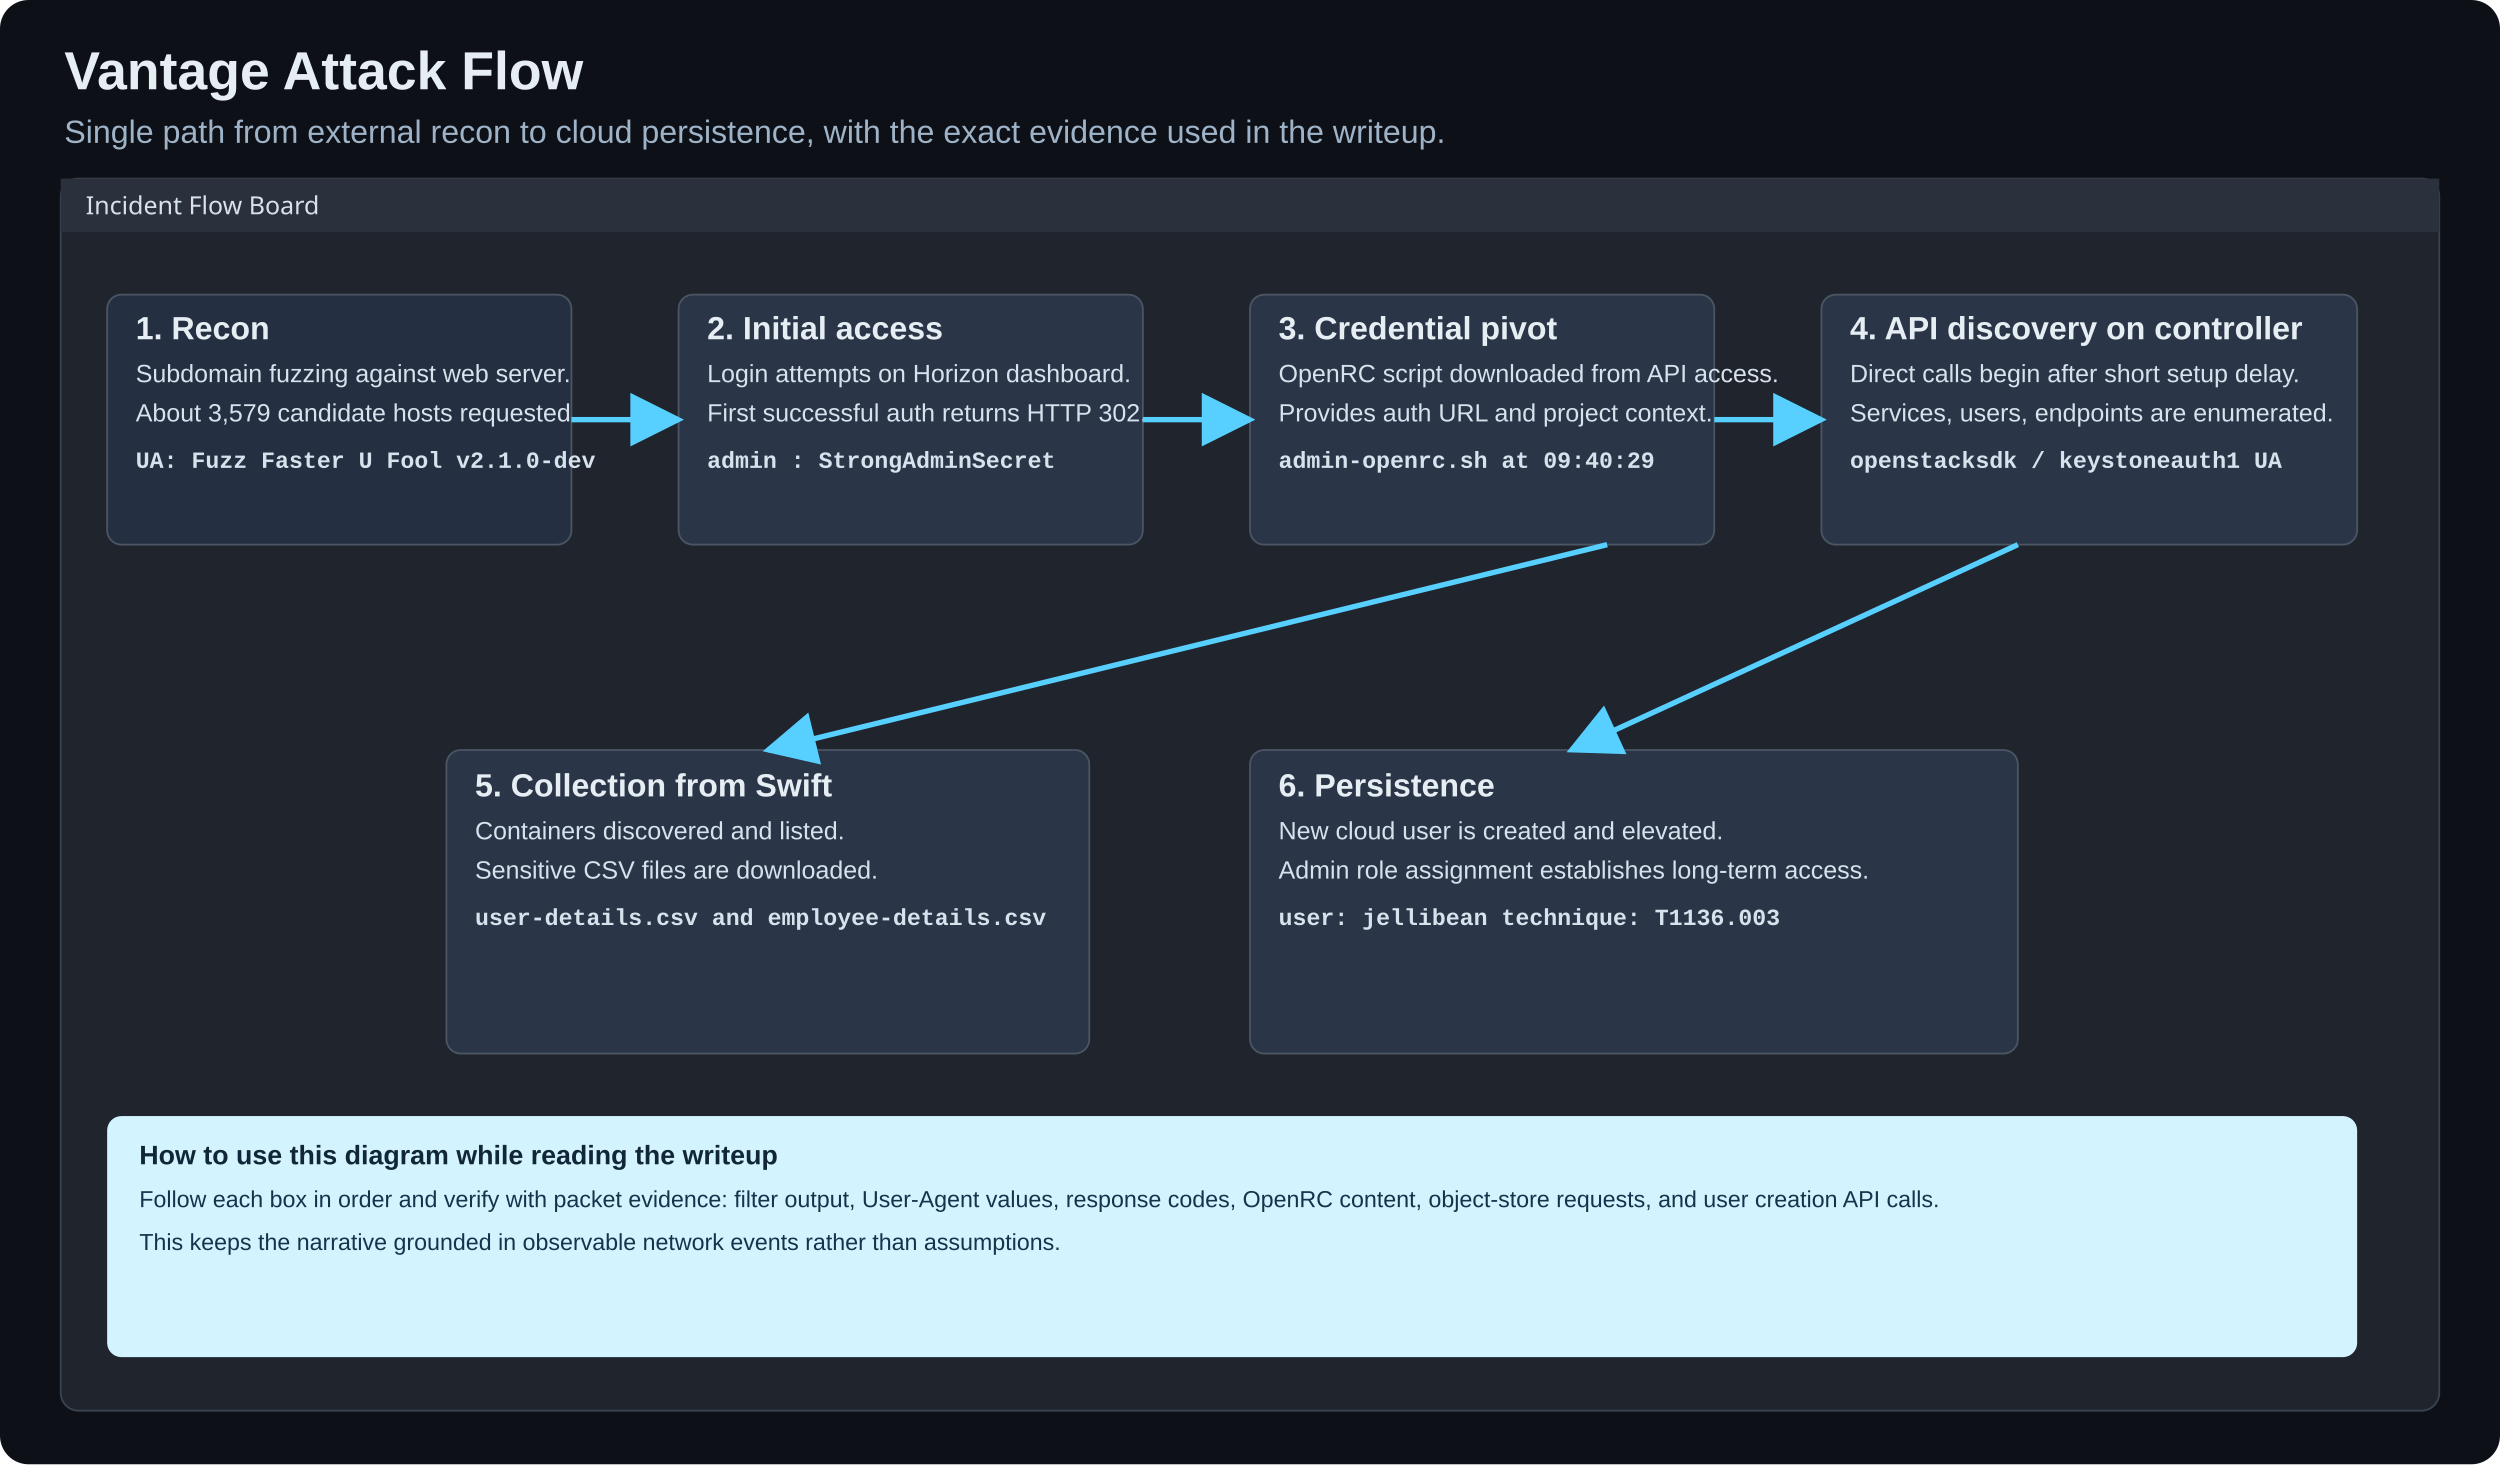
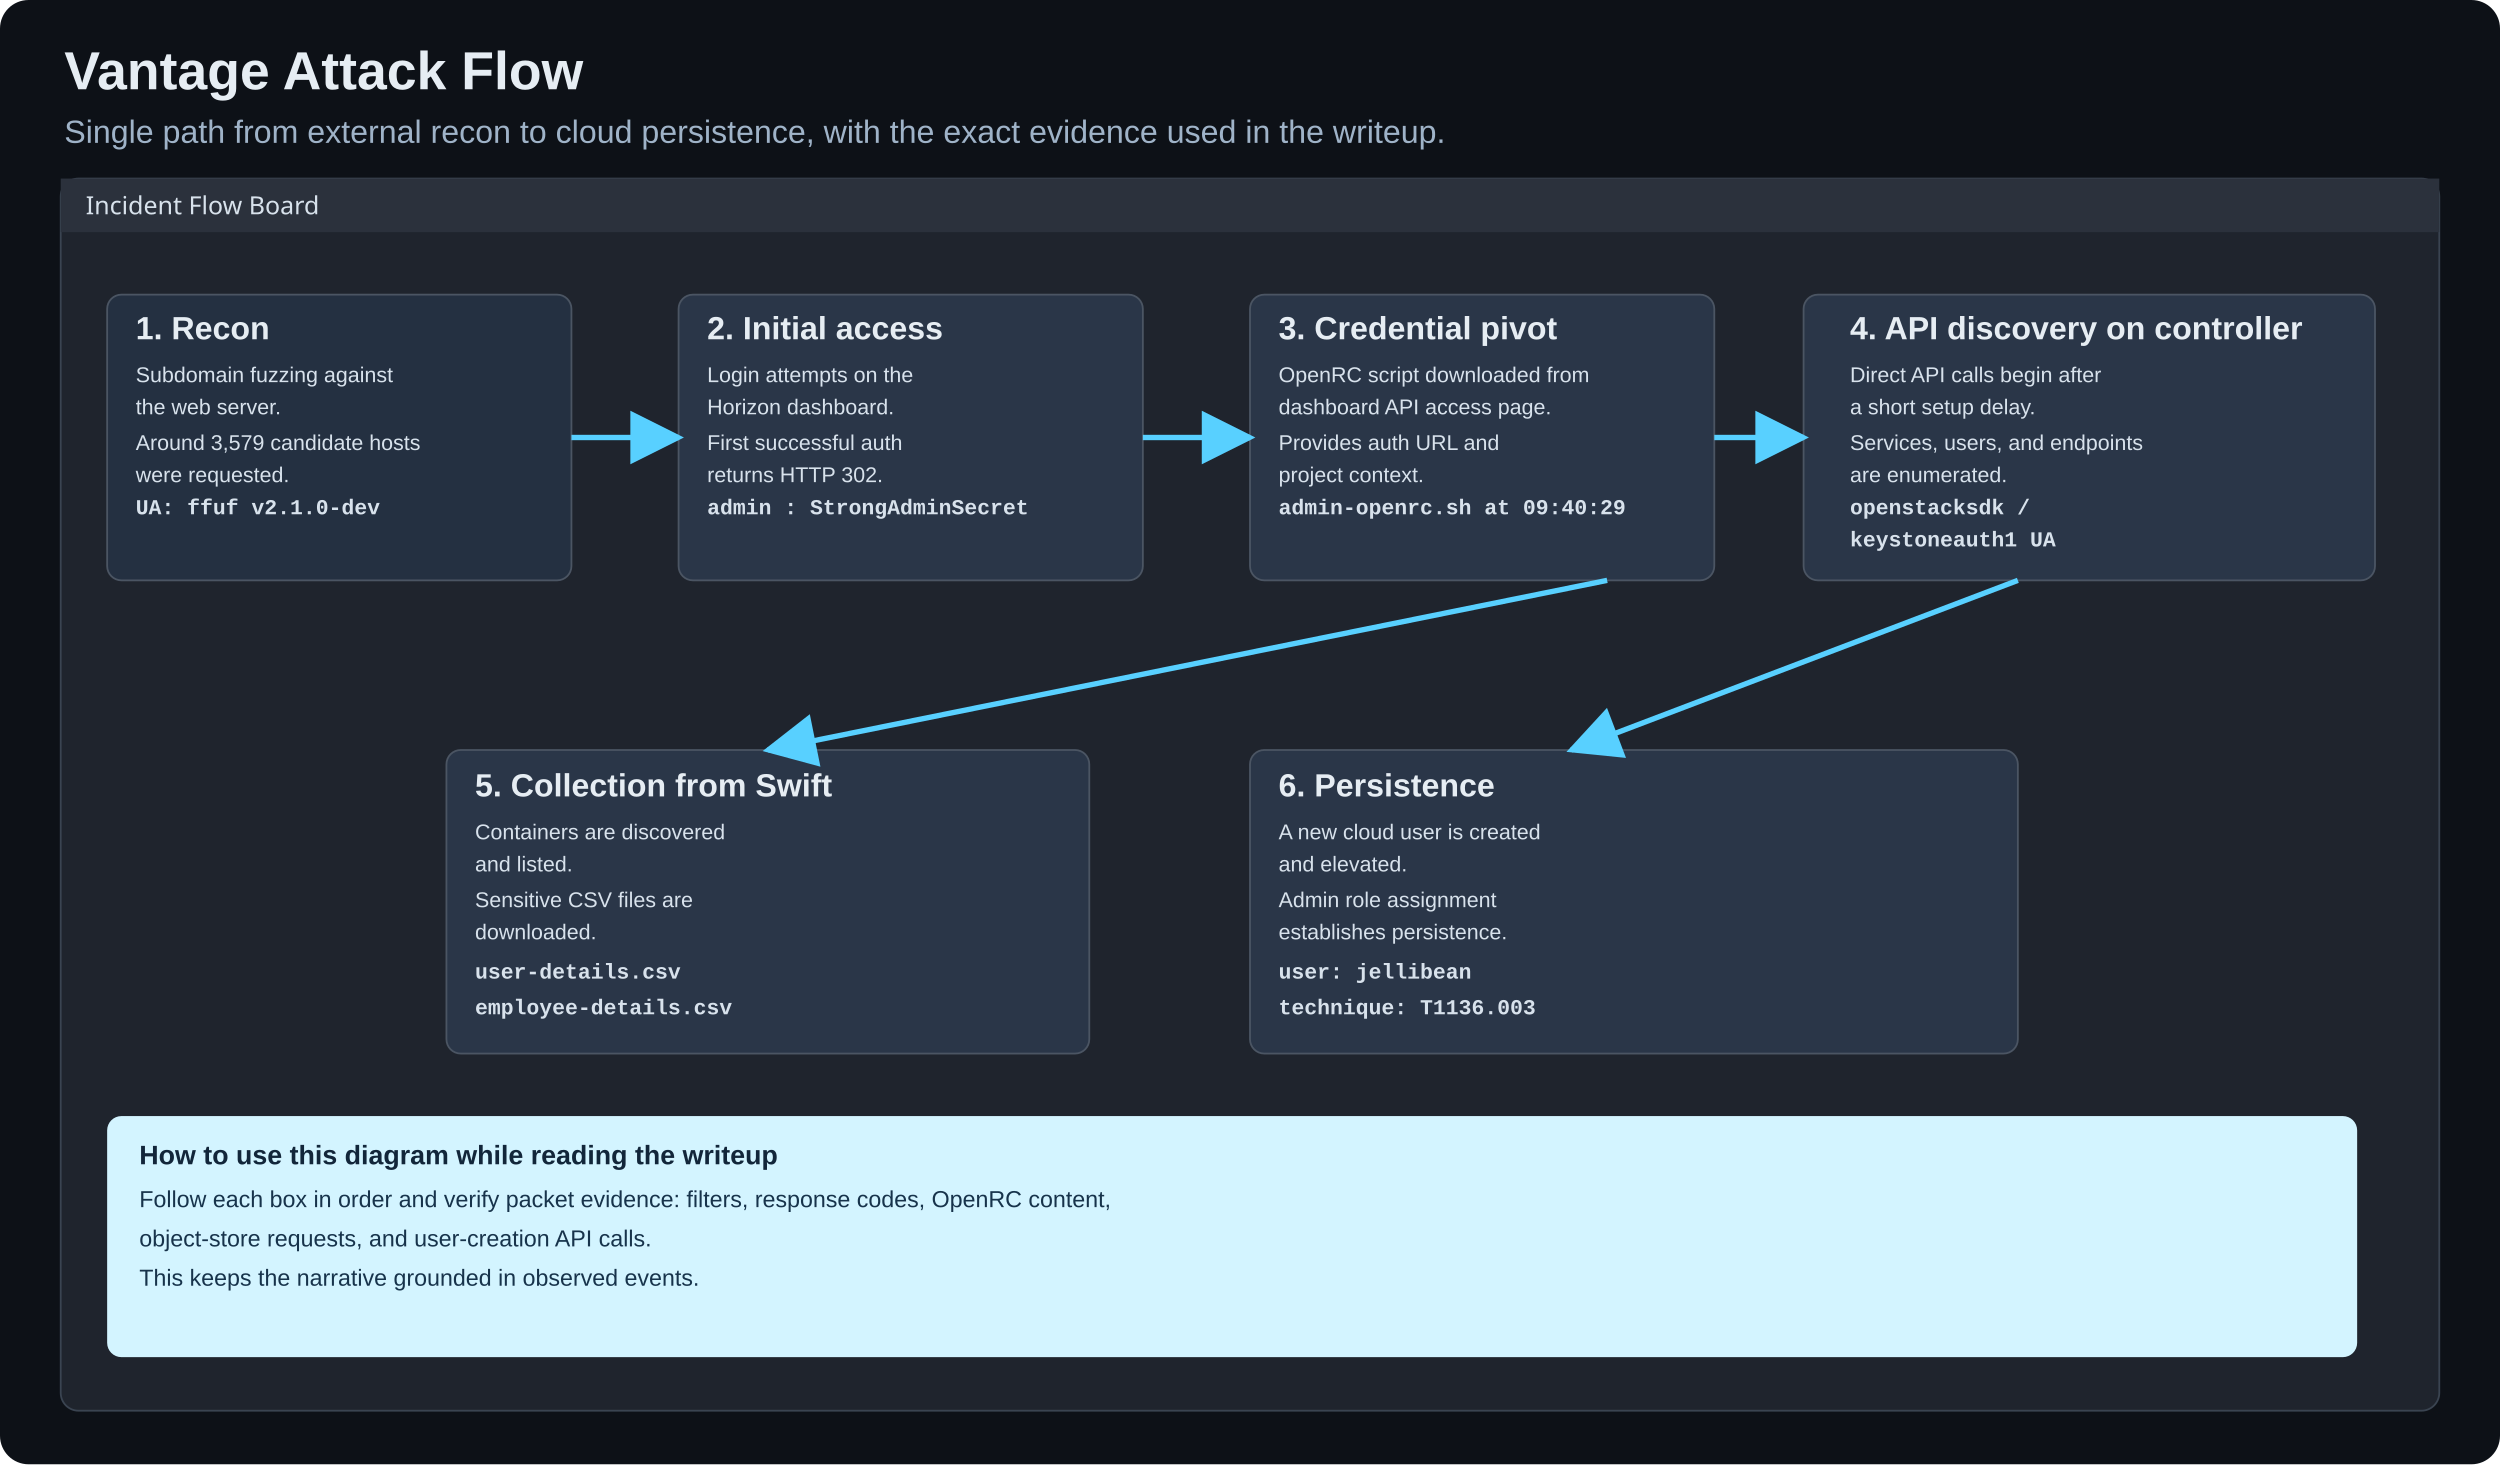
<svg xmlns="http://www.w3.org/2000/svg" width="1400" height="820" viewBox="0 0 1400 820" role="img" aria-labelledby="title desc">
  <defs>
    <marker id="arrow" markerWidth="10" markerHeight="10" refX="9" refY="5" orient="auto">
      <path d="M0,0 L10,5 L0,10 Z" fill="#58d0ff" />
    </marker>
    <style>
      .title { font: 700 30px 'Segoe UI', Arial, sans-serif; fill: #e6edf3; }
      .sub { font: 500 18px 'Segoe UI', Arial, sans-serif; fill: #9fb3c8; }
      .cardTitle { font: 700 18px 'Segoe UI', Arial, sans-serif; fill: #e6edf3; }
-       .cardText { font: 500 14px 'Segoe UI', Arial, sans-serif; fill: #d8e2ec; }
-       .mono { font: 600 13px 'Consolas', 'Courier New', monospace; fill: #d8e2ec; }
+       .cardText { font: 500 12px 'Segoe UI', Arial, sans-serif; fill: #d8e2ec; }
+       .mono { font: 600 12px 'Consolas', 'Courier New', monospace; fill: #d8e2ec; }
      .noteT { font: 600 15px 'Segoe UI', Arial, sans-serif; fill: #12263a; }
      .noteS { font: 500 13px 'Segoe UI', Arial, sans-serif; fill: #17334b; }
    </style>
  </defs>
  <rect width="1400" height="820" fill="#0d1117" rx="16" />
  <text x="36" y="50" class="title">Vantage Attack Flow</text>
  <text x="36" y="80" class="sub">Single path from external recon to cloud persistence, with the exact evidence used in the writeup.</text>
  <rect x="34" y="100" width="1332" height="690" rx="10" fill="#1f242d" stroke="#3a4451" />
  <rect x="34" y="100" width="1332" height="30" fill="#2b313c" />
  <text x="48" y="120" style="font:500 14px 'Segoe UI'; fill:#d8e2ec;">Incident Flow Board</text>
-   <rect x="60" y="165" width="260" height="140" rx="8" fill="#243041" stroke="#4b5563" />
+   <rect x="60" y="165" width="260" height="160" rx="8" fill="#243041" stroke="#4b5563" />
  <text x="76" y="190" class="cardTitle">1. Recon</text>
-   <text x="76" y="214" class="cardText">Subdomain fuzzing against web server.</text>
-   <text x="76" y="236" class="cardText">About 3,579 candidate hosts requested.</text>
-   <text x="76" y="262" class="mono">UA: Fuzz Faster U Fool v2.1.0-dev</text>
-   <rect x="380" y="165" width="260" height="140" rx="8" fill="#2a3648" stroke="#4b5563" />
+   <text x="76" y="214" class="cardText">Subdomain fuzzing against</text>
+   <text x="76" y="232" class="cardText">the web server.</text>
+   <text x="76" y="252" class="cardText">Around 3,579 candidate hosts</text>
+   <text x="76" y="270" class="cardText">were requested.</text>
+   <text x="76" y="288" class="mono">UA: ffuf v2.1.0-dev</text>
+   <rect x="380" y="165" width="260" height="160" rx="8" fill="#2a3648" stroke="#4b5563" />
  <text x="396" y="190" class="cardTitle">2. Initial access</text>
-   <text x="396" y="214" class="cardText">Login attempts on Horizon dashboard.</text>
-   <text x="396" y="236" class="cardText">First successful auth returns HTTP 302.</text>
-   <text x="396" y="262" class="mono">admin : StrongAdminSecret</text>
-   <rect x="700" y="165" width="260" height="140" rx="8" fill="#2a3648" stroke="#4b5563" />
+   <text x="396" y="214" class="cardText">Login attempts on the</text>
+   <text x="396" y="232" class="cardText">Horizon dashboard.</text>
+   <text x="396" y="252" class="cardText">First successful auth</text>
+   <text x="396" y="270" class="cardText">returns HTTP 302.</text>
+   <text x="396" y="288" class="mono">admin : StrongAdminSecret</text>
+   <rect x="700" y="165" width="260" height="160" rx="8" fill="#2a3648" stroke="#4b5563" />
  <text x="716" y="190" class="cardTitle">3. Credential pivot</text>
-   <text x="716" y="214" class="cardText">OpenRC script downloaded from API access.</text>
-   <text x="716" y="236" class="cardText">Provides auth URL and project context.</text>
-   <text x="716" y="262" class="mono">admin-openrc.sh at 09:40:29</text>
-   <rect x="1020" y="165" width="300" height="140" rx="8" fill="#2a3648" stroke="#4b5563" />
+   <text x="716" y="214" class="cardText">OpenRC script downloaded from</text>
+   <text x="716" y="232" class="cardText">dashboard API access page.</text>
+   <text x="716" y="252" class="cardText">Provides auth URL and</text>
+   <text x="716" y="270" class="cardText">project context.</text>
+   <text x="716" y="288" class="mono">admin-openrc.sh at 09:40:29</text>
+   <rect x="1010" y="165" width="320" height="160" rx="8" fill="#2a3648" stroke="#4b5563" />
  <text x="1036" y="190" class="cardTitle">4. API discovery on controller</text>
-   <text x="1036" y="214" class="cardText">Direct calls begin after short setup delay.</text>
-   <text x="1036" y="236" class="cardText">Services, users, endpoints are enumerated.</text>
-   <text x="1036" y="262" class="mono">openstacksdk / keystoneauth1 UA</text>
+   <text x="1036" y="214" class="cardText">Direct API calls begin after</text>
+   <text x="1036" y="232" class="cardText">a short setup delay.</text>
+   <text x="1036" y="252" class="cardText">Services, users, and endpoints</text>
+   <text x="1036" y="270" class="cardText">are enumerated.</text>
+   <text x="1036" y="288" class="mono">openstacksdk /</text>
+   <text x="1036" y="306" class="mono">keystoneauth1 UA</text>
  <rect x="250" y="420" width="360" height="170" rx="8" fill="#2a3648" stroke="#4b5563" />
  <text x="266" y="446" class="cardTitle">5. Collection from Swift</text>
-   <text x="266" y="470" class="cardText">Containers discovered and listed.</text>
-   <text x="266" y="492" class="cardText">Sensitive CSV files are downloaded.</text>
-   <text x="266" y="518" class="mono">user-details.csv and employee-details.csv</text>
+   <text x="266" y="470" class="cardText">Containers are discovered</text>
+   <text x="266" y="488" class="cardText">and listed.</text>
+   <text x="266" y="508" class="cardText">Sensitive CSV files are</text>
+   <text x="266" y="526" class="cardText">downloaded.</text>
+   <text x="266" y="548" class="mono">user-details.csv</text>
+   <text x="266" y="568" class="mono">employee-details.csv</text>
  <rect x="700" y="420" width="430" height="170" rx="8" fill="#2a3648" stroke="#4b5563" />
  <text x="716" y="446" class="cardTitle">6. Persistence</text>
-   <text x="716" y="470" class="cardText">New cloud user is created and elevated.</text>
-   <text x="716" y="492" class="cardText">Admin role assignment establishes long-term access.</text>
-   <text x="716" y="518" class="mono">user: jellibean   technique: T1136.003</text>
-   <line x1="320" y1="235" x2="380" y2="235" stroke="#58d0ff" stroke-width="3" marker-end="url(#arrow)" />
-   <line x1="640" y1="235" x2="700" y2="235" stroke="#58d0ff" stroke-width="3" marker-end="url(#arrow)" />
-   <line x1="960" y1="235" x2="1020" y2="235" stroke="#58d0ff" stroke-width="3" marker-end="url(#arrow)" />
-   <line x1="1130" y1="305" x2="880" y2="420" stroke="#58d0ff" stroke-width="3" marker-end="url(#arrow)" />
-   <line x1="900" y1="305" x2="430" y2="420" stroke="#58d0ff" stroke-width="3" marker-end="url(#arrow)" />
+   <text x="716" y="470" class="cardText">A new cloud user is created</text>
+   <text x="716" y="488" class="cardText">and elevated.</text>
+   <text x="716" y="508" class="cardText">Admin role assignment</text>
+   <text x="716" y="526" class="cardText">establishes persistence.</text>
+   <text x="716" y="548" class="mono">user: jellibean</text>
+   <text x="716" y="568" class="mono">technique: T1136.003</text>
+   <line x1="320" y1="245" x2="380" y2="245" stroke="#58d0ff" stroke-width="3" marker-end="url(#arrow)" />
+   <line x1="640" y1="245" x2="700" y2="245" stroke="#58d0ff" stroke-width="3" marker-end="url(#arrow)" />
+   <line x1="960" y1="245" x2="1010" y2="245" stroke="#58d0ff" stroke-width="3" marker-end="url(#arrow)" />
+   <line x1="1130" y1="325" x2="880" y2="420" stroke="#58d0ff" stroke-width="3" marker-end="url(#arrow)" />
+   <line x1="900" y1="325" x2="430" y2="420" stroke="#58d0ff" stroke-width="3" marker-end="url(#arrow)" />
  <rect x="60" y="625" width="1260" height="135" rx="8" fill="#d3f4ff" />
  <text x="78" y="652" class="noteT">How to use this diagram while reading the writeup</text>
-   <text x="78" y="676" class="noteS">Follow each box in order and verify with packet evidence: filter output, User-Agent values, response codes, OpenRC content, object-store requests, and user creation API calls.</text>
-   <text x="78" y="700" class="noteS">This keeps the narrative grounded in observable network events rather than assumptions.</text>
+   <text x="78" y="676" class="noteS">Follow each box in order and verify packet evidence: filters, response codes, OpenRC content,</text>
+   <text x="78" y="698" class="noteS">object-store requests, and user-creation API calls.</text>
+   <text x="78" y="720" class="noteS">This keeps the narrative grounded in observed events.</text>
</svg>
